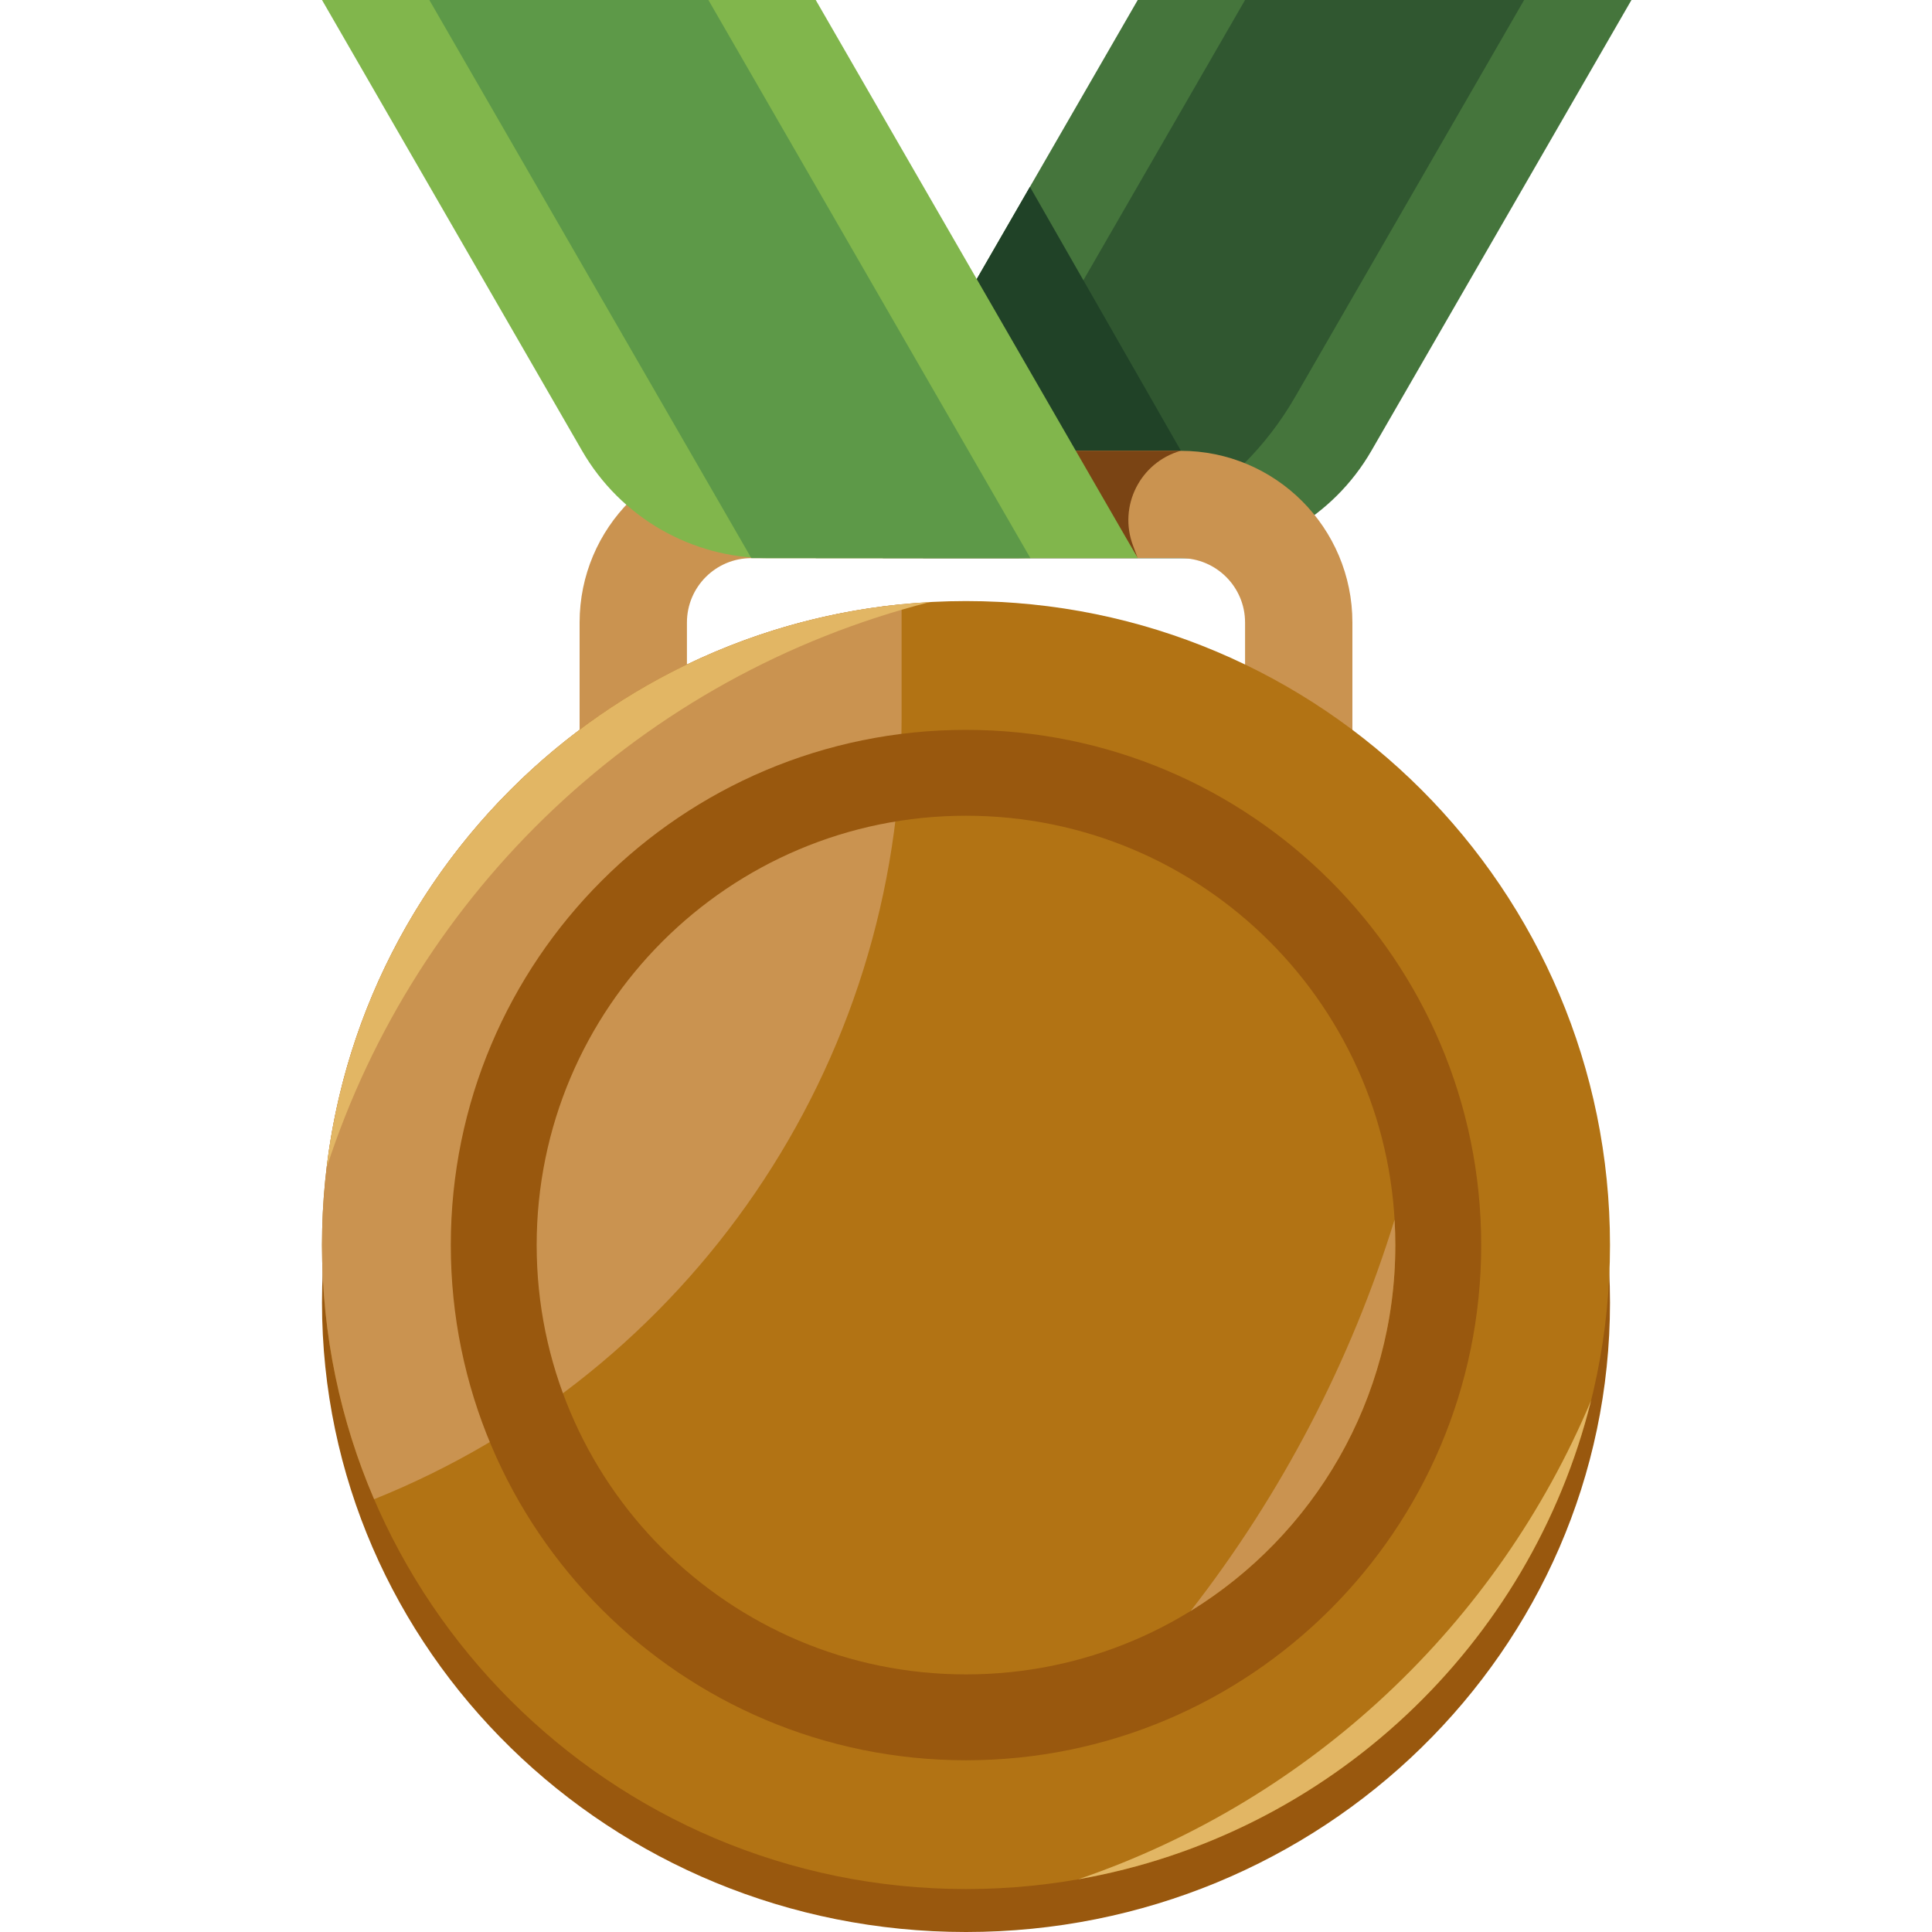
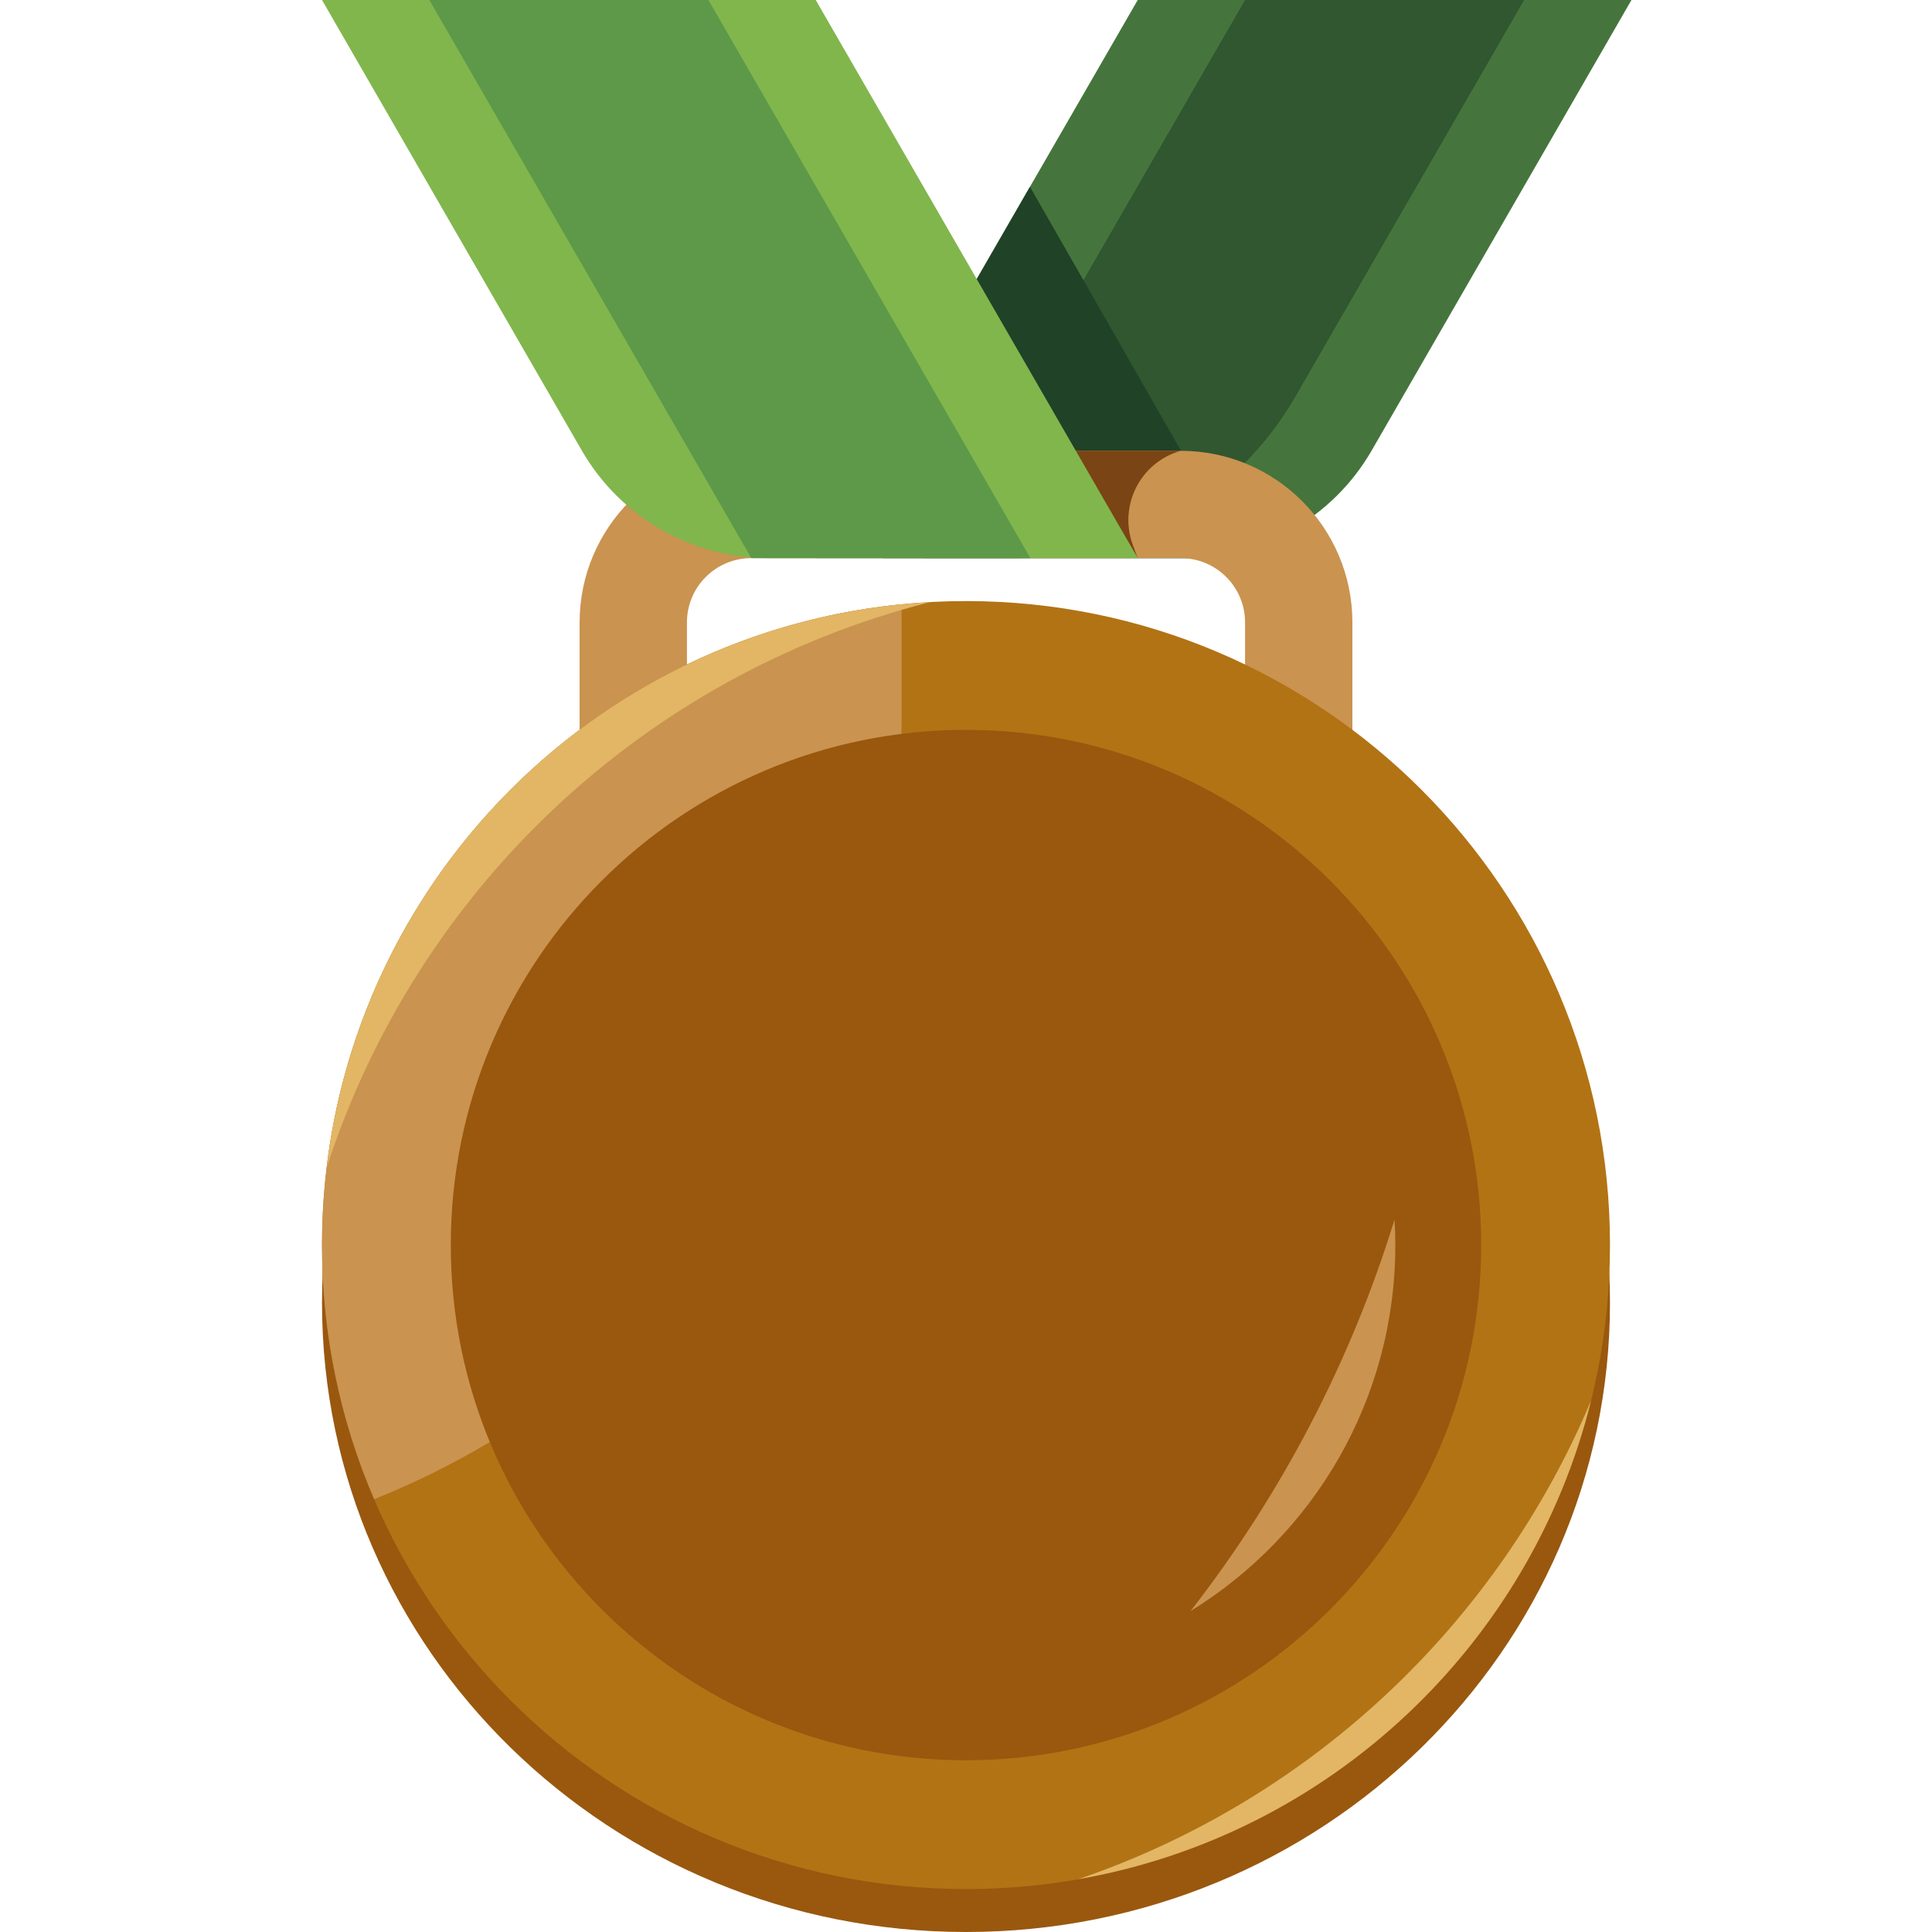
- <svg xmlns="http://www.w3.org/2000/svg" width="90" height="90" viewBox="0 0 90 90" fill="none">
-   <path d="M38 26L53 0H76L63.886 20.997C62.1 24.093 58.798 26 55.224 26H38Z" fill="#45753C" />
-   <path d="M43 26L58 0H71L60.329 18.496C57.651 23.139 52.697 26 47.337 26H43Z" fill="#305730" />
-   <path d="M57.695 25.688C56.898 25.891 56.069 26 55.225 26H41.148C40.214 25.839 39.303 25.591 38.426 25.262L47.978 8.703L57.695 25.688Z" fill="#204227" />
-   <path d="M55 21C59.418 21 63 24.582 63 29V41H58V29C58 27.343 56.657 26 55 26H35C33.343 26 32 27.343 32 29V41H27V29C27 24.582 30.582 21 35 21H55Z" fill="#CA9350" />
-   <path d="M53 26L50 21H55C53.114 21.539 52.09 23.572 52.778 25.408L53 26Z" fill="#7A4414" />
-   <path d="M53 26L38 0H15L27.114 20.997C28.9 24.093 32.202 26 35.776 26H53Z" fill="#81B64C" />
-   <path d="M48 26L33 0H20L35 26H48Z" fill="#5D9948" />
-   <path d="M45 90C61.569 90 75 76.874 75 60.682C75 44.49 61.569 31.364 45 31.364C28.431 31.364 15 44.49 15 60.682C15 76.874 28.431 90 45 90Z" fill="#99580E" />
-   <path d="M45 88C61.569 88 75 74.569 75 58C75 41.431 61.569 28 45 28C28.431 28 15 41.431 15 58C15 74.569 28.431 88 45 88Z" fill="#B27314" />
-   <path d="M42 33.473C42 49.718 32.034 63.975 17.428 69.839C15.866 66.206 15 62.204 15 58C15 42.444 26.84 29.653 42 28.148V33.473Z" fill="#CA9350" />
-   <path d="M74.118 65.24C71.29 76.653 61.929 85.487 50.23 87.544C61.103 83.831 69.747 75.642 74.118 65.24ZM43.315 28.047C29.91 31.466 19.395 41.52 15.217 54.392C16.933 40.072 28.735 28.854 43.315 28.047Z" fill="#E2B664" />
-   <path fill-rule="evenodd" clip-rule="evenodd" d="M69 58C69 71.255 58.255 82 45 82C31.745 82 21 71.255 21 58C21 44.745 31.745 34 45 34C58.255 34 69 44.745 69 58ZM65 58C65 69.045 56.046 78 45 78C33.954 78 25 69.045 25 58C25 46.954 33.954 38 45 38C56.046 38 65 46.954 65 58Z" fill="#99580E" />
-   <path d="M64.964 56.819C64.987 57.209 65 57.603 65 57.999C65 65.209 61.185 71.527 55.464 75.046C59.691 69.614 62.92 63.44 64.964 56.819Z" fill="#CA9350" />
+ <svg xmlns="http://www.w3.org/2000/svg" viewBox="0 0 90 90">
+   <path d="M53,0L76,0L63.89,21C62.1,24.09,58.8,26,55.22,26L38,26Z" fill="#45753C" />
+   <path d="M58,0L71,0L60.33,18.5C57.65,23.14,52.7,26,47.34,26L43,26Z" fill="#305730" />
+   <path d="M55.22,26L41.15,26C40.21,25.84,39.3,25.59,38.43,25.26L47.98,8.7L57.7,25.69C56.9,25.89,56.07,26,55.22,26Z" fill="#204227" />
+   <path d="M63,29L63,41L58,41L58,29C58,27.34,56.66,26,55,26L35,26C33.34,26,32,27.34,32,29L32,41L27,41L27,29C27,24.58,30.58,21,35,21L55,21C59.42,21,63,24.58,63,29Z" fill="#CA9350" />
+   <path d="M50,21L55,21C53.11,21.54,52.09,23.57,52.78,25.41L53,26Z" fill="#7A4414" />
+   <path d="M38,0L15,0L27.11,21C28.9,24.09,32.2,26,35.78,26L53,26Z" fill="#81B64C" />
+   <path d="M33,0L20,0L35,26L48,26Z" fill="#5D9948" />
+   <path d="M75,60.68C75,44.49,61.57,31.36,45,31.36C28.43,31.36,15,44.49,15,60.68C15,76.87,28.43,90,45,90C61.57,90,75,76.87,75,60.68Z" fill="#99580E" />
+   <path d="M75,58C75,41.43,61.57,28,45,28C28.43,28,15,41.43,15,58C15,74.57,28.43,88,45,88C61.57,88,75,74.57,75,58Z" fill="#B27314" />
+   <path d="M17.43,69.84C15.87,66.21,15,62.2,15,58C15,42.44,26.84,29.65,42,28.15L42,33.47C42,49.72,32.03,63.97,17.43,69.84Z" fill="#CA9350" />
+   <path d="M50.23,87.54C61.1,83.83,69.75,75.64,74.12,65.24C71.29,76.65,61.93,85.49,50.23,87.54Z" fill="#E2B664" />
+   <path d="M15.22,54.39C16.93,40.07,28.73,28.85,43.32,28.05C29.91,31.47,19.39,41.52,15.22,54.39Z" fill="#E2B664" />
+   <path d="M45,82C31.75,82,21,71.25,21,58C21,44.74,31.75,34,45,34C58.25,34,69,44.74,69,58C69,71.25,58.25,82,45,82Z" fill="#99580E" />
+   <path d="M65,58C65,46.95,56.05,38,45,38C33.95,38,25,46.95,25,58C25,69.05,33.95,78,45,78C56.05,78,65,69.05,65,58Z" fill="#99580E" />
+   <path d="M65,58C65,65.21,61.18,71.53,55.46,75.05C59.69,69.61,62.92,63.44,64.96,56.82C64.99,57.21,65,57.6,65,58Z" fill="#CA9350" />
</svg>
